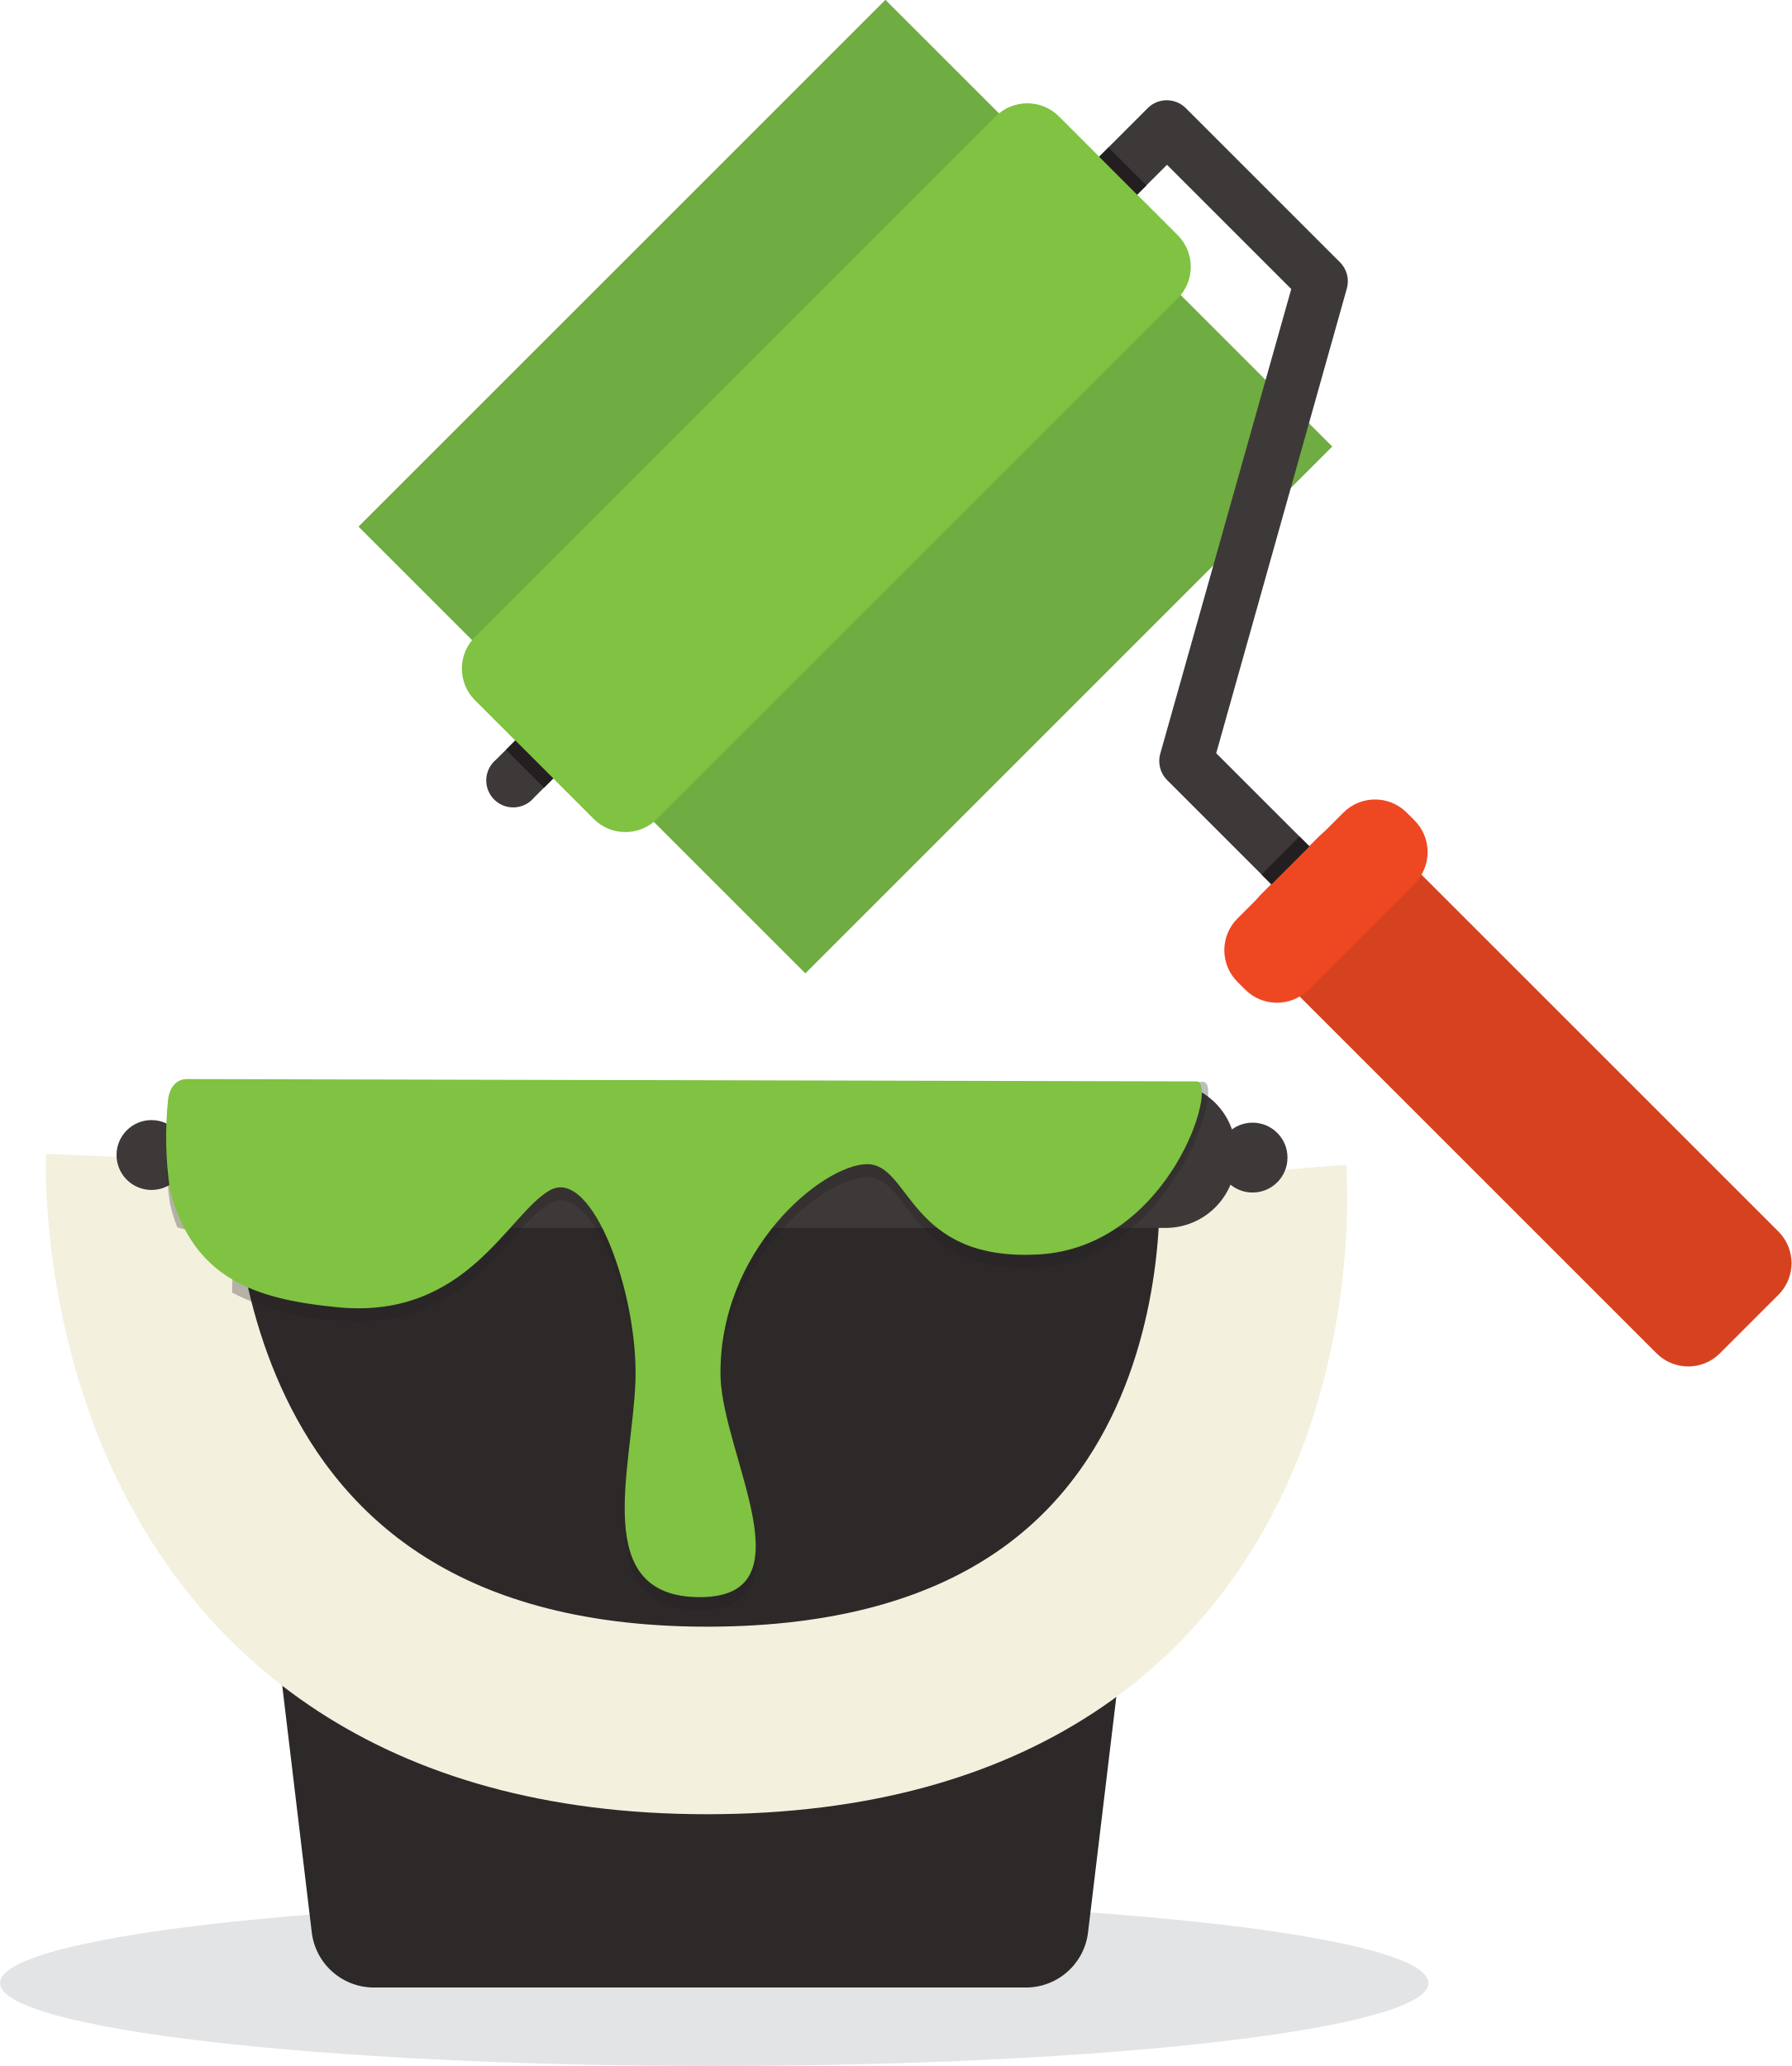
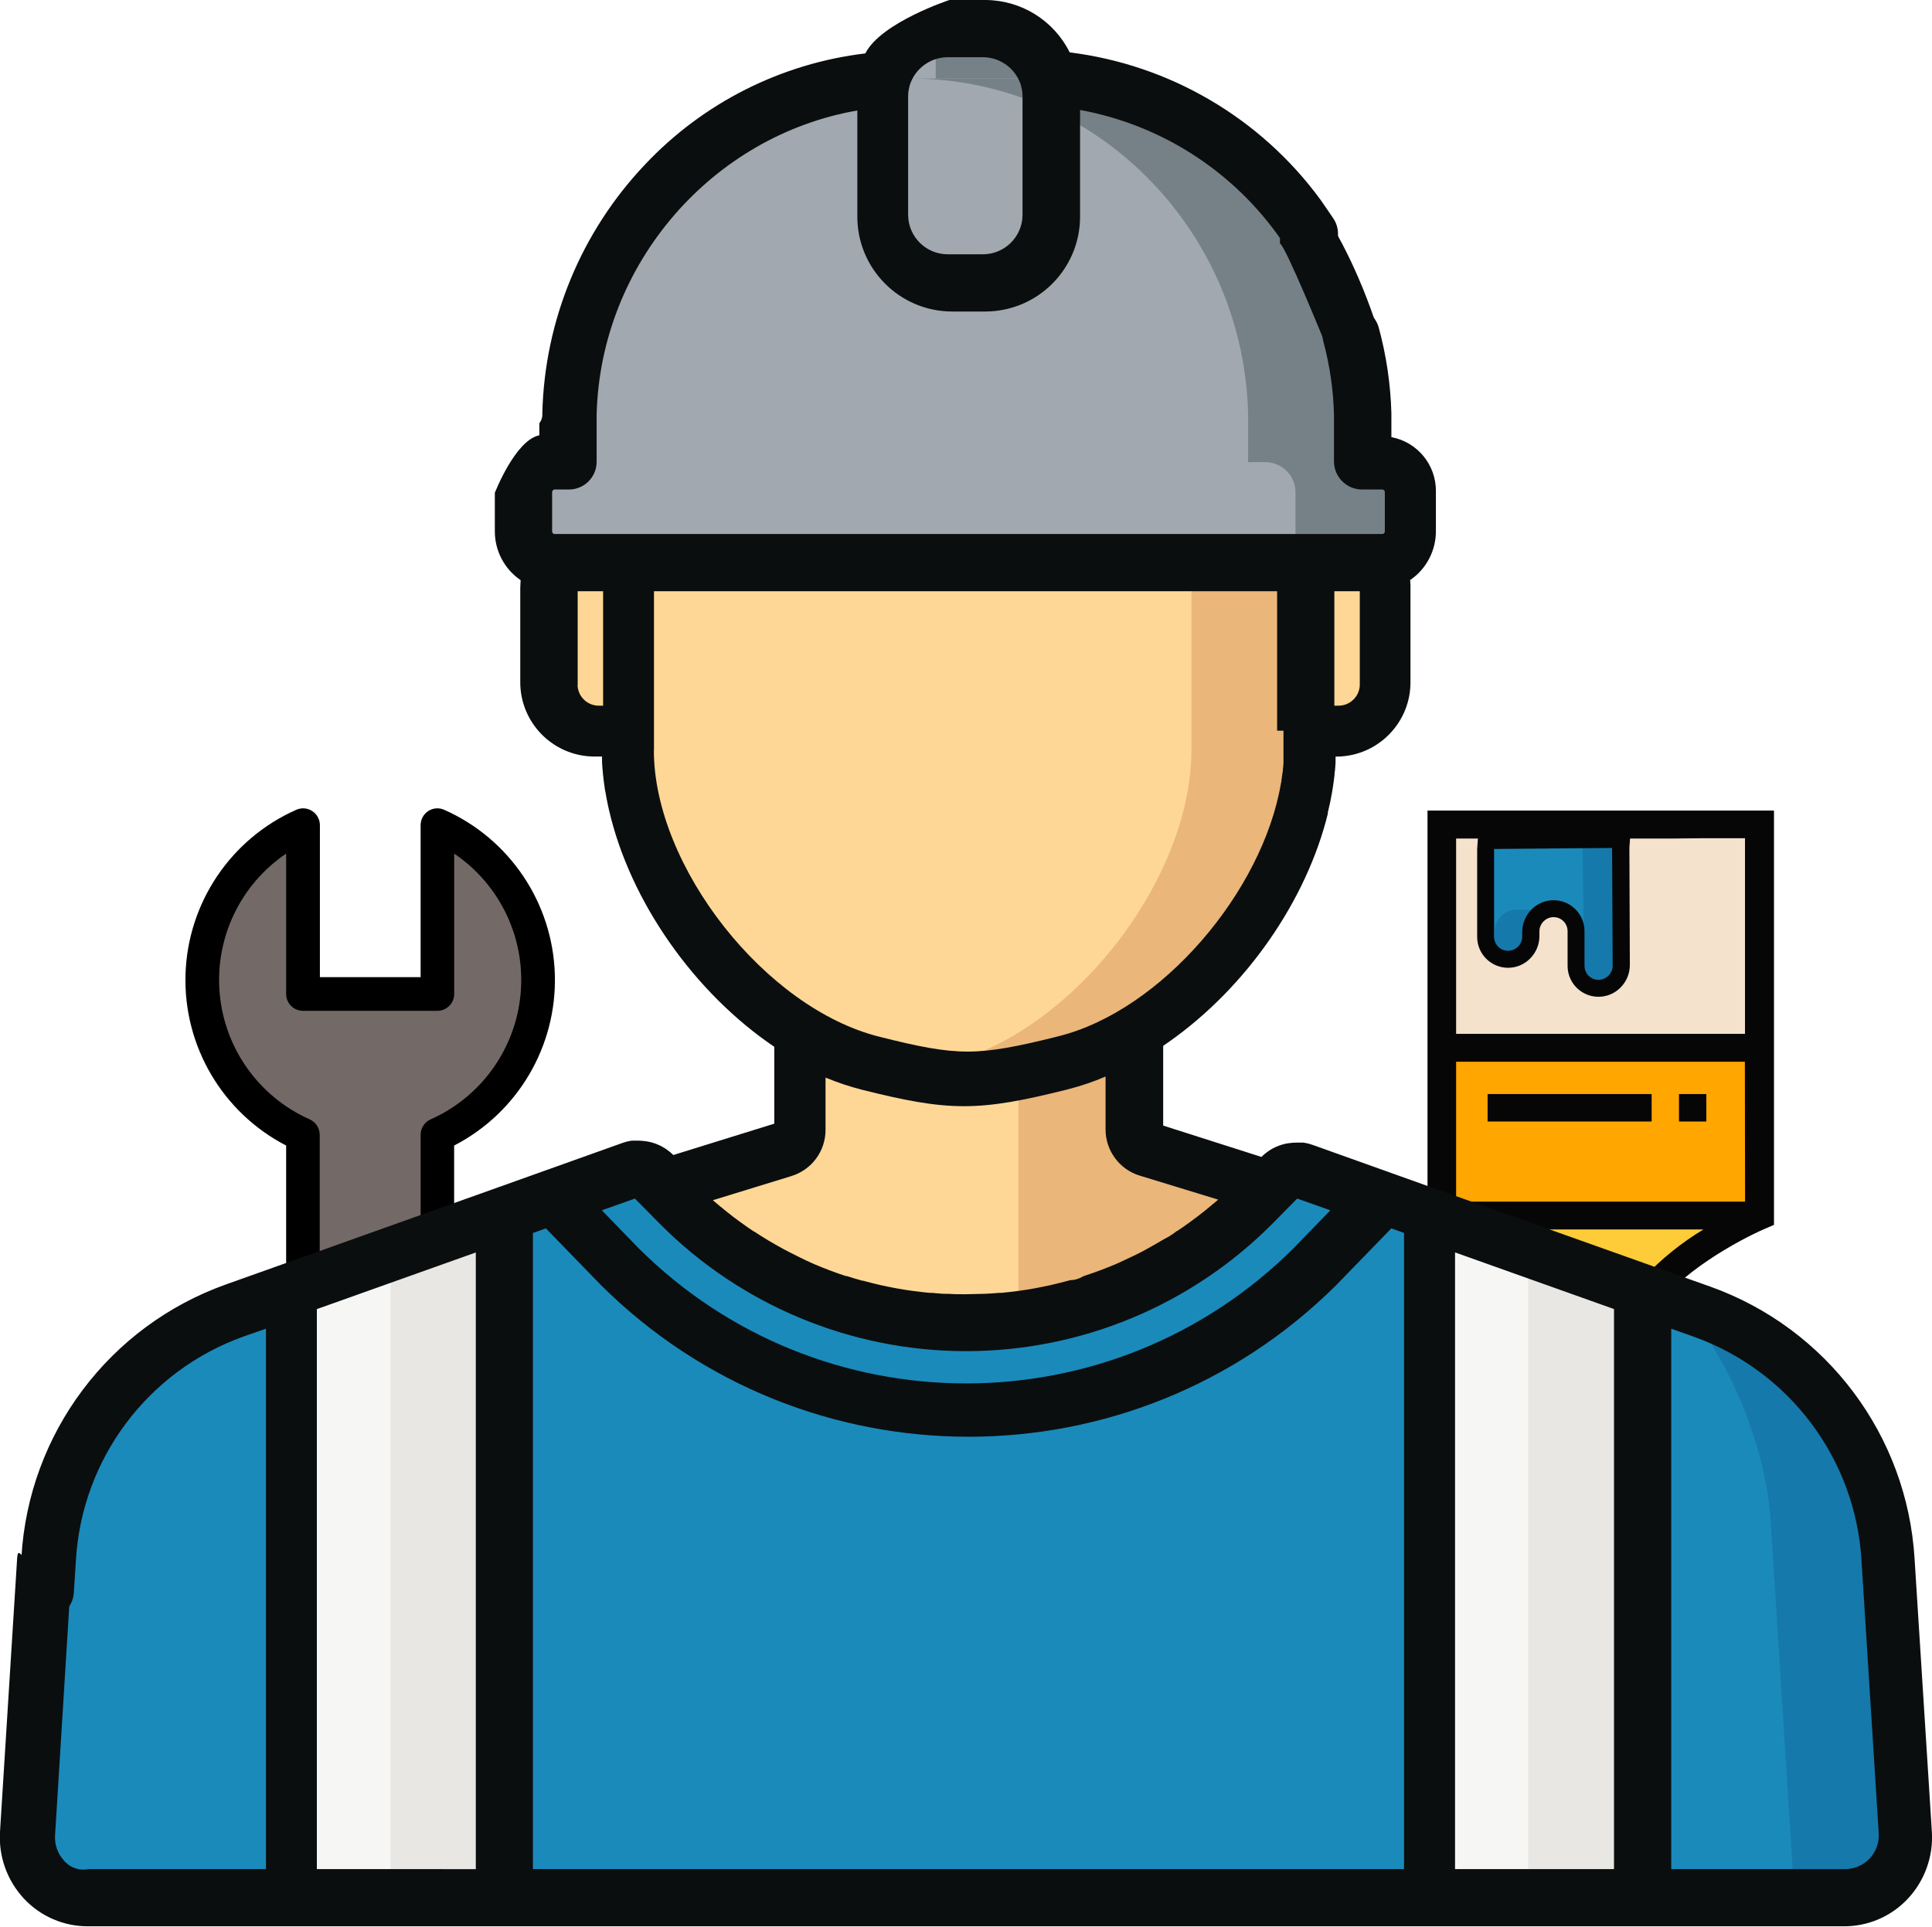
- <svg xmlns="http://www.w3.org/2000/svg" id="Camada_1" data-name="Camada 1" viewBox="0 0 76.41 88.13">
+ <svg xmlns="http://www.w3.org/2000/svg" viewBox="0 0 303.84 303">
  <defs>
-     <style>.cls-1{fill:#e3e4e5;}.cls-2{fill:#6fac41;}.cls-3{fill:#d64220;}.cls-4{fill:#3d3938;}.cls-5{fill:#ee4823;}.cls-6{fill:#80c241;}.cls-10,.cls-7{fill:#231f20;}.cls-8{fill:#2d2929;}.cls-9{fill:none;stroke:#f3f0de;stroke-miterlimit:10;stroke-width:8px;}.cls-10{opacity:0.3;}</style>
+     <style>.cls-1{fill:#a1a8b0;}.cls-2{fill:#768187;}.cls-3{fill:#736a67;}.cls-4{fill:#fecb39;}.cls-5{fill:#f4e2cd;}.cls-6{fill:#ffa600;}.cls-7{fill:#070606;}.cls-8{fill:#5ebfaa;}.cls-9{fill:#1a8abb;}.cls-10{fill:#1579ab;}.cls-11{fill:#fecb3a;}.cls-12{fill:#fed796;}.cls-13{fill:none;stroke:#070606;stroke-miterlimit:10;stroke-width:2px;}.cls-14{fill:#eab679;}.cls-15{fill:#f6f6f4;}.cls-16{fill:#e9e7e3;}.cls-17{fill:#0b0e0f;}</style>
  </defs>
-   <ellipse class="cls-1" cx="30.46" cy="84.59" rx="30.46" ry="3.54" />
-   <rect class="cls-2" x="21.91" y="9.16" width="31.78" height="26.95" transform="translate(-6.68 31.48) rotate(-45)" />
-   <rect class="cls-3" x="62.89" y="34.73" width="7.35" height="27.68" rx="1.91" ry="1.91" transform="translate(-16.6 59.42) rotate(-45)" />
-   <path class="cls-4" d="M58.89,40.89a1.15,1.15,0,0,1-1.62,0l-5.74-5.74A1.15,1.15,0,0,1,51.24,34L56.82,14.2l-5.3-5.3-27,27a1.15,1.15,0,1,1-1.62-1.62l27.8-27.8a1.15,1.15,0,0,1,1.62,0l6.58,6.58a1.14,1.14,0,0,1,.29,1.12L53.62,34l5.26,5.26A1.15,1.15,0,0,1,58.89,40.89Z" transform="translate(-1.75 -1.87)" />
-   <rect class="cls-5" x="53.19" y="38.16" width="10.21" height="4.29" rx="1.91" ry="1.91" transform="translate(-13.17 51.16) rotate(-45)" />
-   <rect class="cls-6" x="19.38" y="16.34" width="35.22" height="10.98" rx="1.91" ry="1.91" transform="translate(-6.35 30.67) rotate(-45)" />
-   <rect class="cls-7" x="49.36" y="8.03" width="0.56" height="2.29" transform="translate(6.3 35.91) rotate(-45)" />
-   <rect class="cls-7" x="24.06" y="33.33" width="0.56" height="2.29" transform="translate(-19 25.43) rotate(-45)" />
-   <rect class="cls-7" x="55.43" y="38.28" width="2.29" height="0.59" transform="translate(-12.46 49.43) rotate(-45)" />
-   <path class="cls-8" d="M11.42,54l3.63,30.33a2.67,2.67,0,0,0,2.75,2.32H45.4a2.67,2.67,0,0,0,2.75-2.32L51.79,54Z" transform="translate(-1.75 -1.87)" />
-   <path class="cls-9" d="M7.71,51.26s-1,24,24.19,24S55.17,51.88,55.17,51.88" transform="translate(-1.75 -1.87)" />
-   <rect class="cls-4" x="7.17" y="46.17" width="45.54" height="6.21" rx="3" ry="3" />
-   <circle class="cls-4" cx="53.42" cy="49.38" r="1.49" />
-   <circle class="cls-4" cx="6.46" cy="49.27" r="1.49" />
-   <path class="cls-10" d="M8.92,49.33A15.6,15.6,0,0,0,9,53.22a7.32,7.32,0,0,0,.31,1c.83.35,1.95-.38,2.29,0s.05,1.25.05,2.79a10.88,10.88,0,0,0,4.57,1.18c5.48.5,7.2-4,9-5s3.77,4.43,3.64,8.15-2,9.21,2.74,9.21,1-6,.88-9.38c-.11-5.43,4.36-9.07,6.24-9.09s1.76,4.17,7.34,3.85,8-7.91,7-7.91-36.75.33-43.4.44C9,48.5,8.92,49.33,8.92,49.33Z" transform="translate(-1.75 -1.87)" />
-   <path class="cls-6" d="M8.92,48.75A15.6,15.6,0,0,0,9,52.64c1,3.81,3.65,4.66,7.21,5,5.48.5,7.2-4,9-5s3.77,4.43,3.64,8.15S26.89,70,31.6,70s1-6,.88-9.38c-.11-5.43,4.36-9.07,6.24-9.09s1.76,4.17,7.34,3.85S53.77,48,52.77,48L9.7,47.9C9,47.92,8.92,48.75,8.92,48.75Z" transform="translate(-1.75 -1.87)" />
+   <g id="Camada_2" data-name="Camada 2">
+     <g id="Camada_1-2" data-name="Camada 1">
+       <path class="cls-1" d="M154.56,44.62h-5.28a10.52,10.52,0,0,1-10.49-10.55v-19A10.52,10.52,0,0,1,149.29,4.55h5.28A10.52,10.52,0,0,1,165.05,15.1v19A10.52,10.52,0,0,1,154.56,44.62Z" />
+       <path class="cls-2" d="M154.57,4.55h-5.29a10.43,10.43,0,0,0-2.12.22V44.41a10.48,10.48,0,0,0,2.12.22h5.29a10.52,10.52,0,0,0,10.48-10.56v-19A10.52,10.52,0,0,0,154.57,4.55Z" />
+       <path d="M45,228.63V260a29.25,29.25,0,0,0-15.84,26c0,7.9,3.16-2.52,8.51,2.87A29,29,0,0,0,46.61,295a2.63,2.63,0,0,0,2.5-.21,2.66,2.66,0,0,0,1.19-2.22v-6.09H66.15v6.09a2.66,2.66,0,0,0,1.19,2.22,2.63,2.63,0,0,0,2.5.21c10.59-4.65,17.43,2.64,17.43-9h0a29.25,29.25,0,0,0-15.85-26V180.19a29.3,29.3,0,0,0-1.58-52.82,2.63,2.63,0,0,0-2.5.21,2.66,2.66,0,0,0-1.19,2.22v23.9H50.31V129.8a2.66,2.66,0,0,0-1.2-2.22,2.63,2.63,0,0,0-2.5-.21A29.3,29.3,0,0,0,45,180.19V210" />
+       <path class="cls-3" d="M71.43,283.85a2.65,2.65,0,0,0-2.64-2.66H47.66A2.65,2.65,0,0,0,45,283.85v4.28c-6.53-4.39-10.56,6-10.56-2.08a23.92,23.92,0,0,1,14.26-21.92,2.66,2.66,0,0,0,1.58-2.43v-83.2a2.66,2.66,0,0,0-1.58-2.43,24,24,0,0,1-3.7-41.8v22.08A2.65,2.65,0,0,0,47.66,159H68.79a2.65,2.65,0,0,0,2.64-2.66V134.27a24,24,0,0,1-3.7,41.8,2.66,2.66,0,0,0-1.58,2.43v83.2a2.66,2.66,0,0,0,1.58,2.43A23.93,23.93,0,0,1,82,286.05c0,8.08-4-2.31-10.56,2.08" />
+       <polygon class="cls-4" points="235.44 191.64 272.69 191.64 271.57 194.62 264.18 200.77 244.09 197.99 235.44 191.64" />
+       <polygon class="cls-5" points="227.99 130.93 245.61 130.93 274.78 130.93 274.78 165.06 227.99 165.06 227.99 130.93" />
+       <polygon class="cls-6" points="227.72 166.43 242.99 166.43 274.78 166.43 274.78 190.72 262.16 190.72 228.97 190.72 226.79 184.45 227.72 166.43" />
+       <path class="cls-7" d="M260.06,206.34c3.72-6,13.35-11.27,17.58-13.09l1.35-.58V127.5H224.5v65.16l1.35.58c5.31,2.28,19.08,9.93,19.08,17.77m29.51-22H229v-22h45.41Zm-28.31,13.38a40.5,40.5,0,0,0-10.55-9H267.9a44,44,0,0,0-9.28,7.46m9-69h6.81v30.77H229V131.9h11.35v2.62h4.54V131.9H263.1" />
+       <rect class="cls-7" x="233.95" y="172.09" width="25.8" height="4.32" />
+       <rect class="cls-7" x="264.05" y="172.09" width="4.3" height="4.32" />
+       <path class="cls-8" d="M237.28,142.93h0Z" />
+       <path class="cls-9" d="M233.33,132.37l.1,14.92a3.54,3.54,0,0,0,3.53,3.52h0a3.48,3.48,0,0,0,3.48-3.52v-.72a3.48,3.48,0,0,1,3.48-3.52h0a3.54,3.54,0,0,1,3.53,3.52l0,5.34a3.54,3.54,0,0,0,3.53,3.52h0a3.48,3.48,0,0,0,3.48-3.52l-.23-19.54Z" />
+       <path class="cls-10" d="M243.42,143.08l-4.87,0a3.48,3.48,0,0,0-3.48,3.52v.72a3.5,3.5,0,0,1-.81,2.27h0l.25.26.05,0,.22.19.08.06.21.15.1.06.21.12.11.06.22.09.13,0,.23.07.13,0,.25,0,.12,0,.38,0a3.48,3.48,0,0,0,3.48-3.52v-.72A3.49,3.49,0,0,1,243.42,143.08Z" />
+       <path class="cls-10" d="M248.89,132.36l.23,19.54a3.5,3.5,0,0,1-.81,2.27,3.49,3.49,0,0,0,6.17-2.27l-.23-19.54Z" />
+       <path class="cls-7" d="M232.5,130.88l-.19,2.66v13.8a4.86,4.86,0,0,0,8.35,3.41,5,5,0,0,0,1.44-3.5v-.74a2.24,2.24,0,0,1,.65-1.58,2.2,2.2,0,0,1,3.78,1.55v5.42a4.86,4.86,0,0,0,8.35,3.41,5,5,0,0,0,1.44-3.5l-.07-18.48.24-3.28-1.58.6h0l-21.24.18h0Zm21.12,21a2.24,2.24,0,0,1-.65,1.58,2.2,2.2,0,0,1-3.78-1.55v-5.42a4.86,4.86,0,0,0-8.35-3.41,5,5,0,0,0-1.44,3.49v.74a2.24,2.24,0,0,1-.65,1.58,2.2,2.2,0,0,1-3.78-1.55v-13.8l18.56-.16Z" />
+       <path class="cls-11" d="M79.93,199.92" />
+       <path class="cls-11" d="M47.58,199.92" />
+       <path class="cls-12" d="M70.73,98.79" />
+       <path class="cls-7" d="M254,203.63" />
+       <path class="cls-7" d="M232,201.5" />
+       <path class="cls-7" d="M231.68,201.5" />
+       <path class="cls-13" d="M292.76,256.72" />
+       <path class="cls-12" d="M93.73,115h4.84v3c0,16.54,12.17,35.33,27.24,44.56v15.28a3.27,3.27,0,0,1-2.29,3.13l-29,9,.06.07a78.37,78.37,0,0,0,114.77,0l.06-.07-29-9a3.27,3.27,0,0,1-2.29-3.13V162.44c15.08-9.24,27.25-28,27.25-44.55V115h4.84a7.5,7.5,0,0,0,7.48-7.52V92.71a7.5,7.5,0,0,0-7.48-7.52H93.74a7.5,7.5,0,0,0-7.48,7.52v14.73A7.5,7.5,0,0,0,93.73,115Z" />
+       <path class="cls-14" d="M209.31,190l.06-.07-29-9a3.23,3.23,0,0,1-1.32-.8,3.28,3.28,0,0,1-1-2.33V162.44a40.38,40.38,0,0,1-11.21,4.84l-.58.15c-2.29.57-4.29,1-6.1,1.41v45.76A79,79,0,0,0,209.31,190Z" />
+       <path class="cls-14" d="M205.27,85.19H187.38v32.7c0,20.51-18.7,44.45-38.46,49.39l-.58.15c-2.09.52-3.94,1-5.62,1.31,8.5,1.78,12.89,1.35,23.52-1.31l.58-.15a40.4,40.4,0,0,0,11.24-4.86q1.36-.84,2.69-1.77l.08-.06,1.11-.81.39-.29,1-.81.4-.32,1-.87.19-.17q1.73-1.49,3.36-3.13l.42-.42.88-.92.45-.49.84-.93.4-.47q.88-1,1.73-2.08l.2-.25.7-.92.49-.65.64-.89.51-.73.6-.88.53-.81.53-.83q.48-.77.93-1.55l.43-.75.54-1,.42-.79.5-1,.38-.77c.17-.36.34-.72.5-1.09l.3-.67q.37-.85.72-1.71l.2-.51c.17-.43.33-.86.48-1.28l.23-.68q.2-.57.38-1.15l.21-.69c.12-.41.24-.82.35-1.23.05-.19.11-.39.16-.58.15-.6.29-1.19.42-1.79,0-.09,0-.18.05-.26q.16-.77.28-1.54c0-.2.06-.4.09-.6.06-.41.12-.81.16-1.22,0-.21,0-.43.07-.64,0-.41.07-.83.1-1.24,0-.19,0-.38,0-.57,0-.59,0-1.18,0-1.76h0V115h0V85.19Z" />
+       <path class="cls-1" d="M217,72.69h-2.78V66.58q0-.73,0-1.46c-.74-29.48-24.51-52.76-53-52.76H142.61c-28.48,0-52.25,23.28-53,52.76q0,.73,0,1.46v6.11H86.82a4.76,4.76,0,0,0-4.67,4.84v6.28a4.76,4.76,0,0,0,4.67,4.84H217a4.76,4.76,0,0,0,4.67-4.84V77.53A4.76,4.76,0,0,0,217,72.69Z" />
+       <path class="cls-2" d="M217,72.69h-2.78V66.58q0-.73,0-1.46c-.74-29.48-24.51-52.76-53-52.76H143.29c28.48,0,52.25,23.28,53,52.76q0,.73,0,1.46v6.11h2.78a4.76,4.76,0,0,1,4.67,4.84v6.28a4.76,4.76,0,0,1-4.67,4.84H217a4.76,4.76,0,0,0,4.67-4.84V77.53A4.76,4.76,0,0,0,217,72.69Z" />
+       <path class="cls-9" d="M267.51,206.49l-62.57-22.24a3.47,3.47,0,0,0-3.62.83L197,189.43a63.6,63.6,0,0,1-90.14,0l-4.32-4.35a3.47,3.47,0,0,0-3.62-.83L36.33,206.49a44.29,44.29,0,0,0-29.27,39L4.34,288.42a9.64,9.64,0,0,0,9.58,10.29h276a9.64,9.64,0,0,0,9.58-10.29l-2.71-42.94A44.28,44.28,0,0,0,267.51,206.49Z" />
+       <path class="cls-10" d="M299.5,288.42l-2.71-42.94a44.29,44.29,0,0,0-29.27-39l-3-1.05c8.05,8.63,13.28,23.27,13.94,33.66l3.77,59.6h7.66A9.64,9.64,0,0,0,299.5,288.42Z" />
+       <polygon class="cls-15" points="45.62 203.19 45.62 298.7 79.32 298.7 79.32 191.21 45.62 203.19" />
+       <polygon class="cls-15" points="224.53 191.21 224.53 298.7 258.23 298.7 258.23 203.19 224.53 191.21" />
+       <path class="cls-9" d="M204.94,184.25a3.47,3.47,0,0,0-3.62.83L197,189.43a63.6,63.6,0,0,1-90.14,0l-4.32-4.35a3.47,3.47,0,0,0-3.62-.83l-12.08,4.29,10.56,10.91a77.26,77.26,0,0,0,109.07,0L217,188.54Z" />
+       <polygon class="cls-16" points="240.34 298.7 258.23 298.7 258.23 203.19 240.34 196.83 240.34 298.7" />
+       <polygon class="cls-16" points="61.43 298.7 79.32 298.7 79.32 191.21 61.43 197.57 61.43 298.7" />
+       <path class="cls-17" d="M303.82,288.14,301.1,245.2A48.56,48.56,0,0,0,269,202.39l-9.28-3.3h0l-33.7-12h0l-19.58-7-.58-.18-.25-.06-.33-.07-.32-.05-.24,0-.38,0h-.49a7.92,7.92,0,0,0-1.16.09h-.06a7.67,7.67,0,0,0-2.05.62h0a7.75,7.75,0,0,0-.93.51l0,0-.28.2-.31.23-.2.16c-.16.14-.32.28-.48.44l-15.45-4.93V164.51l.8-.56.09-.06c12.26-8.62,21.66-22.33,25-35.88l0-.19q.22-.89.4-1.77l.07-.36q.38-1.93.59-3.83c0-.19,0-.39.06-.58q.06-.64.1-1.28c0-.23,0-.45,0-.67s0-.22,0-.32h.31a11.69,11.69,0,0,0,11.47-11.87V92.4c0-.39,0-.77-.06-1.15a9.3,9.3,0,0,0,4.06-7.74V77.26a8.59,8.59,0,0,0-7-8.5V66.54q0-.79,0-1.57a57.48,57.48,0,0,0-2-13.49,4.52,4.52,0,0,0-5.49-3.11,4.34,4.34,0,0,0-3.22,5.31,49,49,0,0,1,1.68,11.51q0,.67,0,1.35v6.11a4.43,4.43,0,0,0,4.5,4.35h3.15a.43.43,0,0,1,.35.47v6.06a.43.43,0,0,1-.35.47H87.18a.43.43,0,0,1-.35-.47V77.47a.43.43,0,0,1,.35-.47h2.28a4.36,4.36,0,0,0,4.37-4.35V66.54q0-.68,0-1.35c.61-23.76,18.22-43.86,41-47.81V34a14.93,14.93,0,0,0,14.86,15H155a14.93,14.93,0,0,0,14.86-15V17.3A49.23,49.23,0,0,1,202.3,38.94a4.35,4.35,0,1,0,7.3-4.71q-1-1.49-2-2.91A57.73,57.73,0,0,0,168.23,8.24,14.86,14.86,0,0,0,155,0h-5.69s-10.78,3.55-13.22,8.4a56.87,56.87,0,0,0-34.64,17.47A58.87,58.87,0,0,0,85.29,65a2.23,2.23,0,0,1-.47,1.57v1.9c-3.78.75-7,9.05-7,9.05v6a9.29,9.29,0,0,0,4.06,7.74c0,.38-.06.77-.06,1.16v14.73A11.7,11.7,0,0,0,93.33,119h1.35c0,.26,0,.52,0,.77v.09q.11,2,.42,4.07c0,.2.07.39.1.58q.1.61.22,1.22t.19.94c.05.24.11.47.16.71,3.31,14.45,13.46,28.8,26,37.28v12.09l-15.88,4.93c-.15-.15-.31-.3-.47-.43l-.2-.16-.31-.23-.28-.2h0a7.75,7.75,0,0,0-.94-.52h0a7.68,7.68,0,0,0-2.05-.62h-.05a7.81,7.81,0,0,0-1.16-.1H100l-.38,0-.24,0-.33.05-.33.07-.25.06-.58.18-12,4.29h0l-7.48,2.67h0l-33.62,12h0l-9.26,3.3A48.55,48.55,0,0,0,3.37,244.89L3,250a4.31,4.31,0,1,0,8.61.55l.33-5.15a39.87,39.87,0,0,1,26.33-35.16L41.83,209v85H13.92a3.94,3.94,0,0,1-3.84-1.32,5.3,5.3,0,0,1-1.42-4L11,250.9c.15-2.4-2.76-4.78-5.15-4.94s-3-3.16-3.16-.76L0,288.14a14.13,14.13,0,0,0,3.75,10.49A13.69,13.69,0,0,0,13.92,303h276a13.69,13.69,0,0,0,10.15-4.37A14.13,14.13,0,0,0,303.82,288.14ZM149.13,9h5.39a6.28,6.28,0,0,1,6.08,4.55v.06a6.54,6.54,0,0,1,.16.78h0a5.46,5.46,0,0,1,.05.75V33.87a6.23,6.23,0,0,1-6.3,6.13h-5.39a6.23,6.23,0,0,1-6.3-6.13V15.13a5.45,5.45,0,0,1,.05-.75h0a6.49,6.49,0,0,1,.16-.78v-.05A6.28,6.28,0,0,1,149.13,9ZM85.85,193.22l8.66,8.92.05.05a82,82,0,0,0,115.54,0l.05-.05,8.66-8.92,2,.72V294h-137V193.94Zm14-4.69,3.95,4a67.91,67.91,0,0,0,96.26,0l3.95-4,5.21,1.85-5.82,6a73,73,0,0,1-102.93,0l-5.82-6Zm3-70.54V93h98v21.93l1,0v2.91c0,.09,0,.19,0,.28,0,.42,0,.84,0,1.26,0,.2,0,.41,0,.61s-.05.67-.09,1,0,.4-.07.6q-.07.61-.17,1.22c0,.12,0,.24-.06.36-2.89,17.12-18.83,35.81-35,39.83l-.59.15c-5.77,1.43-9.86,2.26-13.68,2.26h0c-3.87,0-7.84-.81-13.83-2.32C120.36,158.64,102.83,136.28,102.83,118Zm111-10.23a3.35,3.35,0,0,1-3.44,3.24h-.56V93h4Zm-123,0V93h4v18h-.57A3.34,3.34,0,0,1,90.83,107.76ZM124.43,185a7.59,7.59,0,0,0,5.4-7.28V169.5a41.77,41.77,0,0,0,5.76,1.92c6.51,1.63,11.21,2.58,16,2.58h0c4.72,0,9.36-.92,15.79-2.51l.59-.15a41,41,0,0,0,5.9-2v8.31a7.59,7.59,0,0,0,5.4,7.28l12.32,3.77h0q-1,.85-2,1.66l-.28.22q-.95.76-1.92,1.47l-.21.15c-.68.49-1.37,1-2.06,1.44l-.05,0a11.12,11.12,0,0,1-1.94,1.24,2.86,2.86,0,0,0-.35.2c-.7.42-1.4.82-2.11,1.21l-.28.16q-1,.56-2.1,1.08l-.34.16q-1.06.51-2.13,1l-.34.15q-1.09.46-2.2.88l-.29.11c-.76.28-1.53.56-2.31.81a1.51,1.51,0,0,0-.43.18,4,4,0,0,1-1.95.55,1.72,1.72,0,0,0-.27.07c-.8.22-1.6.42-2.41.61l-.29.07q-1.17.26-2.35.48l-.37.07q-1.16.21-2.34.37l-.39.05q-1.18.16-2.37.27l-.36,0c-.81.07-1.63.13-2.45.16h-.25c-.86,0-1.73.06-2.6.06s-1.74,0-2.6-.06H149c-.82,0-1.64-.09-2.45-.16l-.36,0q-1.19-.11-2.37-.27l-.39-.05q-1.18-.16-2.34-.37l-.37-.07c-.79-.15-1.57-.3-2.35-.48l-.28-.07c-.81-.19-1.61-.39-2.41-.61l-.1,0q-1.21-.33-2.4-.72l-.15,0c-.78-.25-1.55-.53-2.31-.81l-.29-.11q-1.11-.42-2.2-.88l-.34-.15q-1.07-.46-2.13-1l-.34-.17q-1.06-.52-2.1-1.07l-.29-.16q-1.06-.58-2.11-1.2l-.17-.1q-1.07-.65-2.12-1.34l-.05,0c-.69-.46-1.38-.94-2.05-1.43l-.22-.16q-1-.71-1.91-1.46l-.29-.23q-1-.8-2-1.66h0ZM49.83,294V205.92l25-8.91v97Zm179,0V197l25,8.91V294ZM290,294H262.83V209l3.52,1.25a39.88,39.88,0,0,1,26.4,35.16l2.71,42.94A5.29,5.29,0,0,1,290,294Z" />
+       <path class="cls-17" d="M201.45,25.14s9,7.18,15.4,27.19l-4.56.29-4,1.12s-6.09-15-7-15.45" />
+     </g>
+   </g>
</svg>
